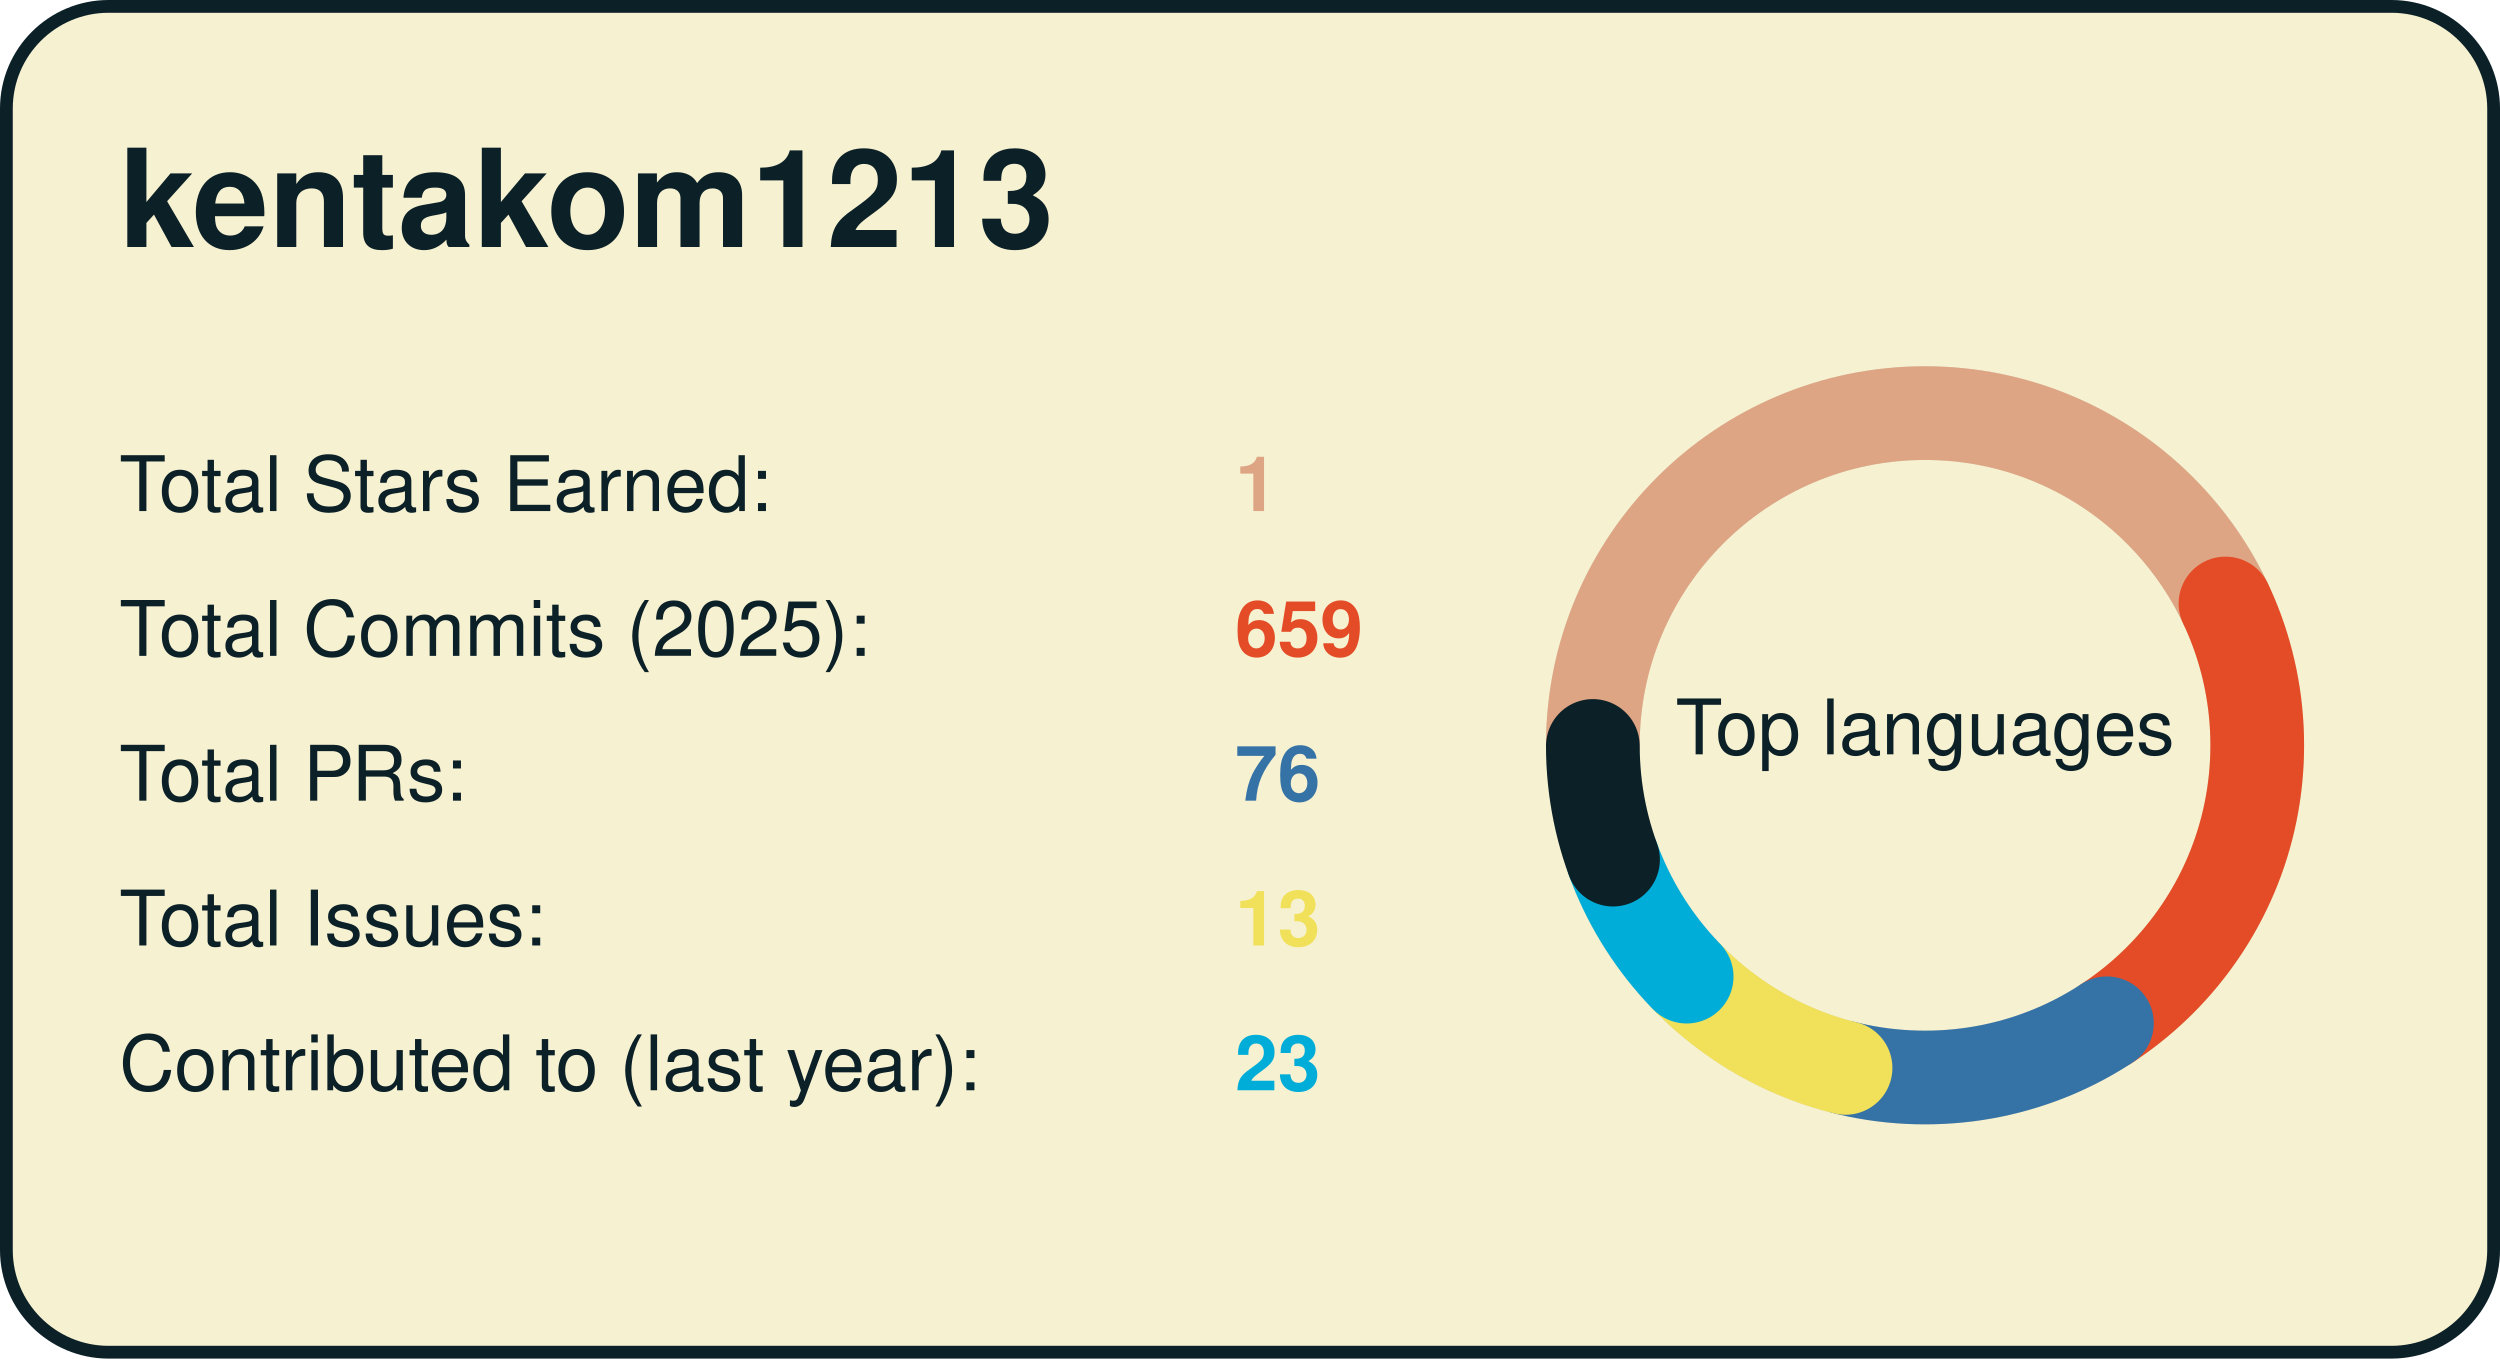
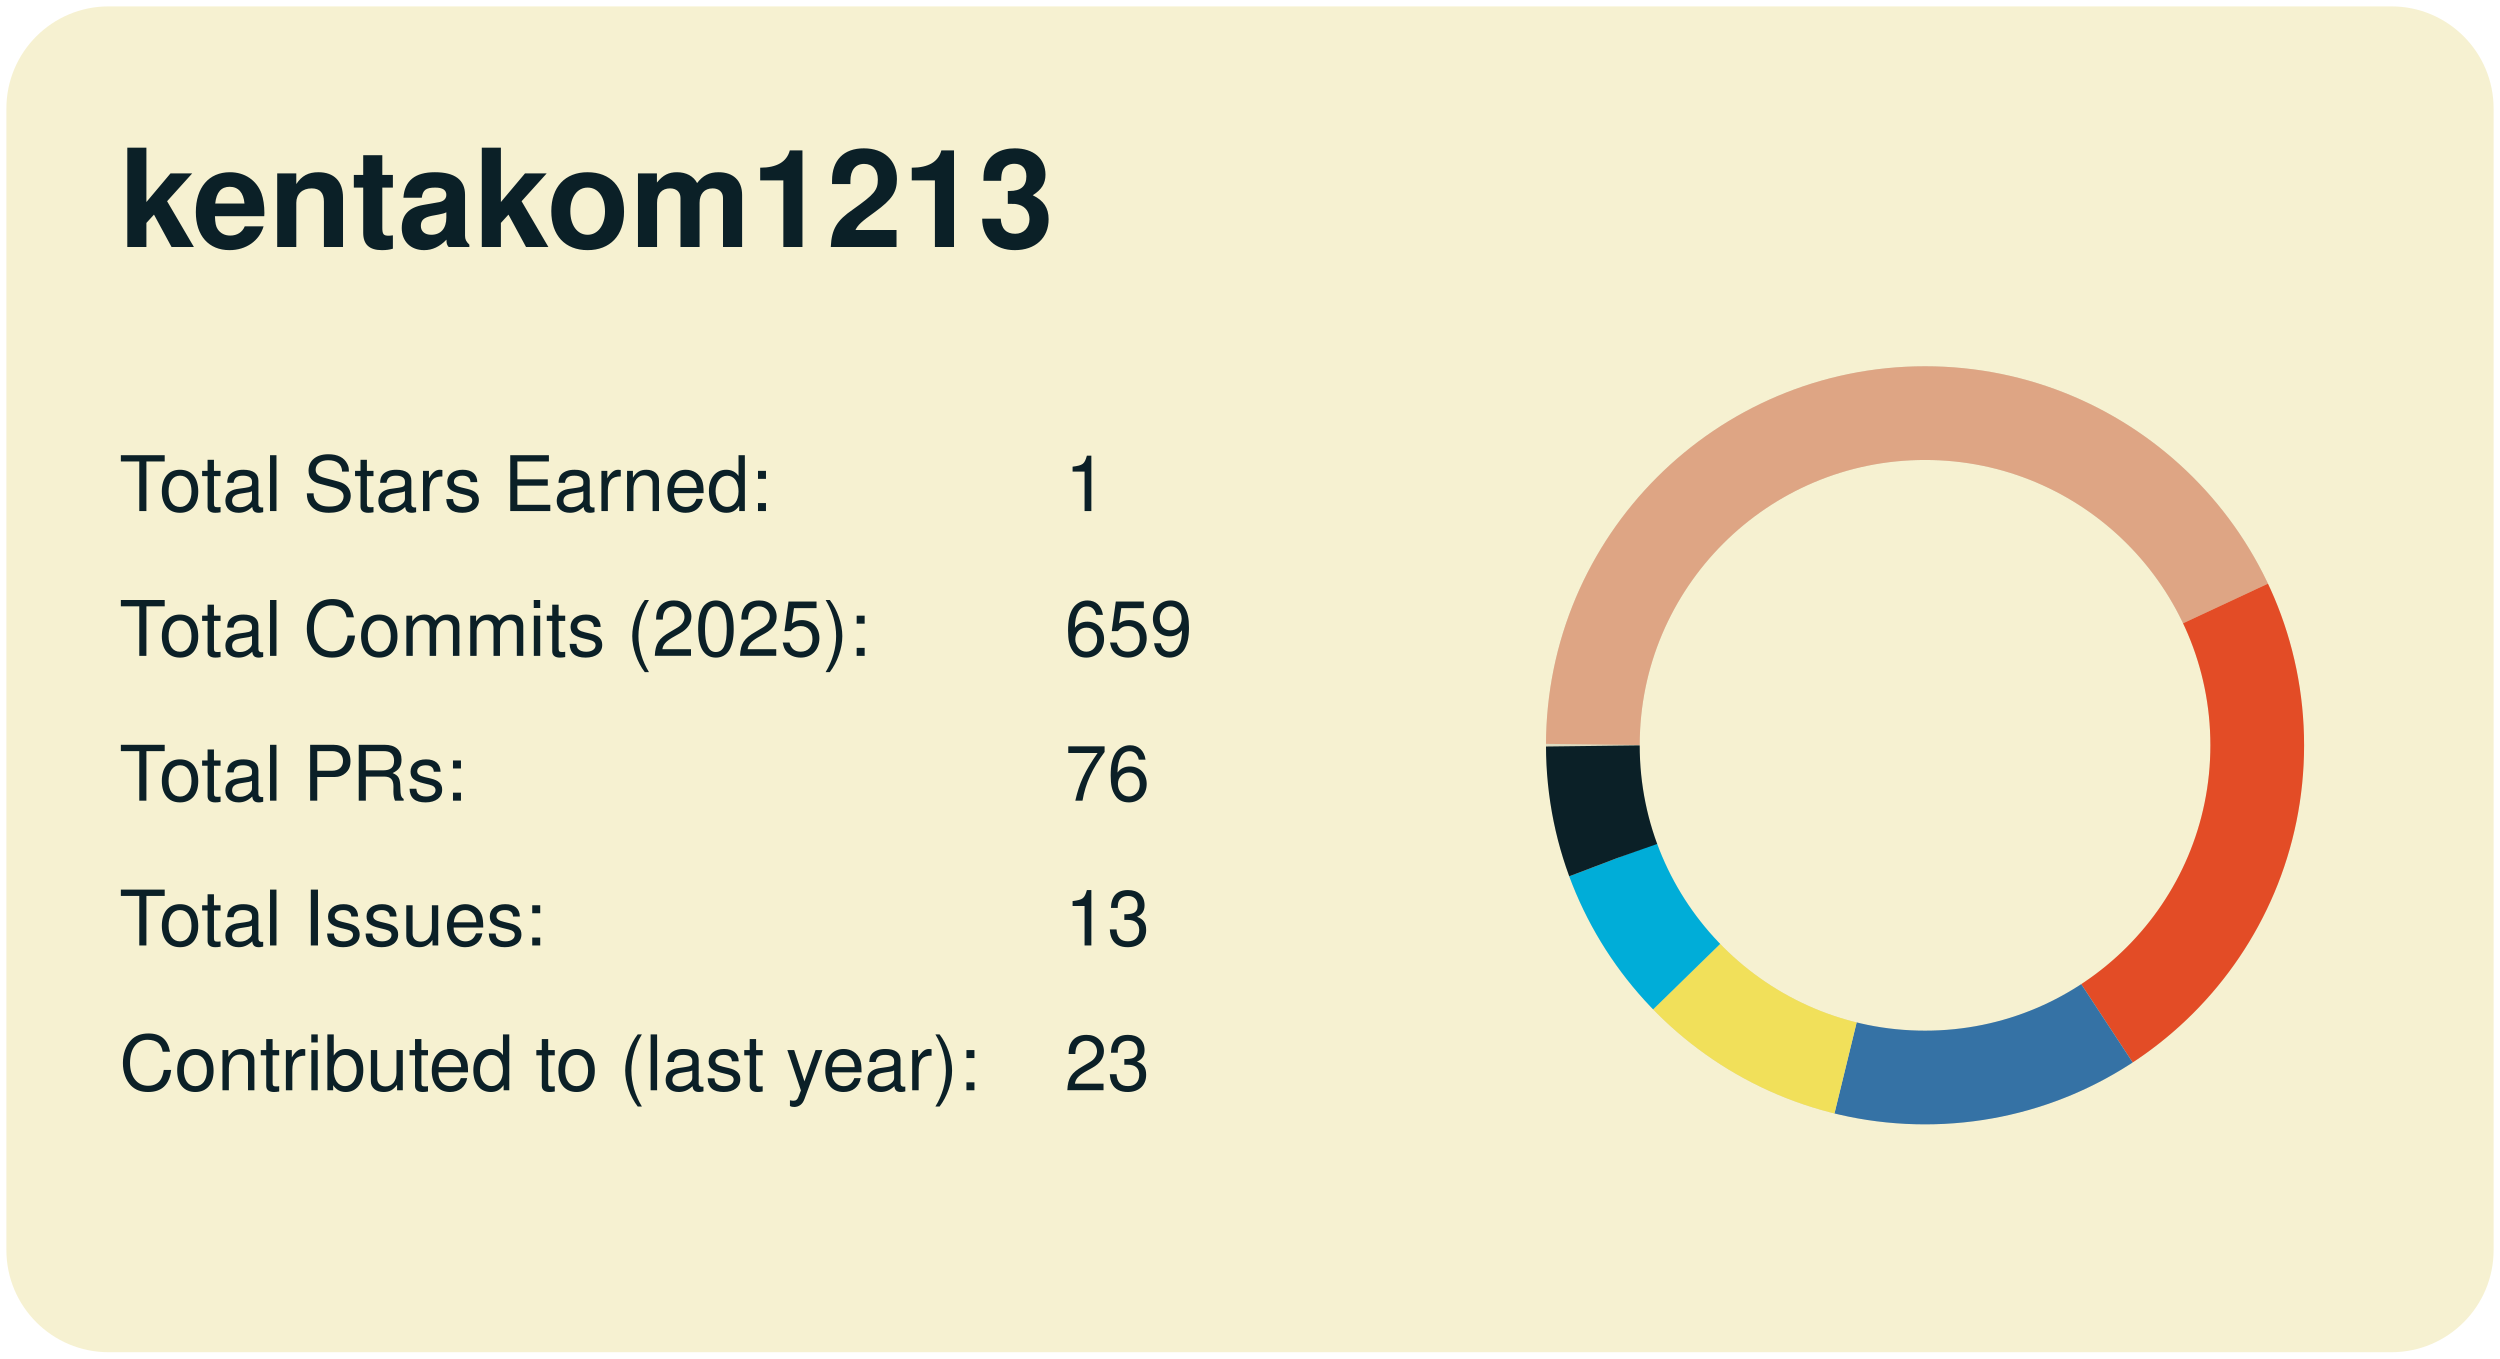
<svg xmlns="http://www.w3.org/2000/svg" width="587" height="319" viewBox="0 0 587 319" fill="none">
  <defs>
    <style>
-       .font { font-family: -apple-system, BlinkMacSystemFont, "Segoe UI", Helvetica, Arial, sans-serif; }
-       .title { font-size: 32px; font-weight: 700; fill: #0B2027; }
-       .label { font-size: 18px; font-weight: 500; fill: #0B2027; }
-       .value { font-size: 18px; font-weight: 700; }
-     </style>
+                         
+                         .font {
+                                 font-family: -apple-system, BlinkMacSystemFont, "Segoe UI", Helvetica, Arial, sans-serif;
+                         }
+ 
+                         .title {
+                                 font-size: 32px;
+                                 font-weight: 700;
+                                 fill: #0B2027;
+                         }
+ 
+                         .label {
+                                 font-size: 18px;
+                                 font-weight: 500;
+                                 fill: #0B2027;
+                         }
+ 
+                         .value {
+                                 font-size: 18px;
+                                 font-weight: 500;
+                                 fill: #0B2027;
+                         }
+                         
+                 </style>
  </defs>
-   <rect x="1.5" y="1.5" width="584" height="316" rx="24" fill="#F6F1D1" stroke="#0B2027" stroke-width="3" />
+   <rect x="1.5" y="1.5" width="584" height="316" rx="24" fill="#F6F1D1" stroke="#0B2027" stroke-width="0" />
  <text class="font title" x="28" y="58">kentakom1213</text>
  <text class="font label" x="28" y="120">Total Stars Earned:</text>
-   <text class="font value" x="290" y="120" fill="#DEA584">1</text>
+   <text class="font value" x="250" y="120" fill="#DEA584">1</text>
  <text class="font label" x="28" y="154">Total Commits (2025):</text>
-   <text class="font value" x="290" y="154" fill="#E34C26">659</text>
+   <text class="font value" x="250" y="154" fill="#E34C26">659</text>
  <text class="font label" x="28" y="188">Total PRs:</text>
-   <text class="font value" x="290" y="188" fill="#3572A5">76</text>
+   <text class="font value" x="250" y="188" fill="#3572A5">76</text>
  <text class="font label" x="28" y="222">Total Issues:</text>
-   <text class="font value" x="290" y="222" fill="#F1E05A">13</text>
+   <text class="font value" x="250" y="222" fill="#F1E05A">13</text>
  <text class="font label" x="28" y="256">Contributed to (last year):</text>
-   <text class="font value" x="290" y="256" fill="#00ADD8">23</text>
+   <text class="font value" x="250" y="256" fill="#00ADD8">23</text>
  <circle cx="452" cy="175" r="78" fill="none" stroke="#0B2027" stroke-width="22" opacity="0.10" />
-   <circle cx="452" cy="175" r="78" fill="none" stroke="#DEA584" stroke-width="22" stroke-linecap="round" stroke-dasharray="210.732 279.682" stroke-dashoffset="122.603" transform="rotate(-90 452 175)" />
-   <circle cx="452" cy="175" r="78" fill="none" stroke="#E34C26" stroke-width="22" stroke-linecap="round" stroke-dasharray="111.741 378.673" stroke-dashoffset="-88.129" transform="rotate(-90 452 175)" />
-   <circle cx="452" cy="175" r="78" fill="none" stroke="#3572A5" stroke-width="22" stroke-linecap="round" stroke-dasharray="64.043 426.371" stroke-dashoffset="-199.870" transform="rotate(-90 452 175)" />
-   <circle cx="452" cy="175" r="78" fill="none" stroke="#F1E05A" stroke-width="22" stroke-linecap="round" stroke-dasharray="43.597 446.817" stroke-dashoffset="-263.913" transform="rotate(-90 452 175)" />
-   <circle cx="452" cy="175" r="78" fill="none" stroke="#00ADD8" stroke-width="22" stroke-linecap="round" stroke-dasharray="32.698 457.716" stroke-dashoffset="-307.510" transform="rotate(-90 452 175)" />
-   <circle cx="452" cy="175" r="78" fill="none" stroke="#0B2027" stroke-width="22" stroke-linecap="round" stroke-dasharray="27.248 463.166" stroke-dashoffset="-340.208" transform="rotate(-90 452 175)" />
+   <circle cx="452" cy="175" r="78" fill="none" stroke="#DEA584" stroke-width="22" stroke-linecap="butt" stroke-dasharray="210.732 279.682" stroke-dashoffset="122.603" transform="rotate(-90 452 175)" />
+   <circle cx="452" cy="175" r="78" fill="none" stroke="#E34C26" stroke-width="22" stroke-linecap="butt" stroke-dasharray="111.741 378.673" stroke-dashoffset="-88.129" transform="rotate(-90 452 175)" />
+   <circle cx="452" cy="175" r="78" fill="none" stroke="#3572A5" stroke-width="22" stroke-linecap="butt" stroke-dasharray="64.043 426.371" stroke-dashoffset="-199.870" transform="rotate(-90 452 175)" />
+   <circle cx="452" cy="175" r="78" fill="none" stroke="#F1E05A" stroke-width="22" stroke-linecap="butt" stroke-dasharray="43.597 446.817" stroke-dashoffset="-263.913" transform="rotate(-90 452 175)" />
+   <circle cx="452" cy="175" r="78" fill="none" stroke="#00ADD8" stroke-width="22" stroke-linecap="butt" stroke-dasharray="32.698 457.716" stroke-dashoffset="-307.510" transform="rotate(-90 452 175)" />
+   <circle cx="452" cy="175" r="78" fill="none" stroke="#0B2027" stroke-width="22" stroke-linecap="butt" stroke-dasharray="27.248 463.166" stroke-dashoffset="-340.208" transform="rotate(-90 452 175)" />
  <circle cx="452" cy="175" r="61" fill="#F6F1D1" />
-   <text class="font label" x="452" y="173" text-anchor="middle" dominant-baseline="central">Top languages</text>
</svg>
